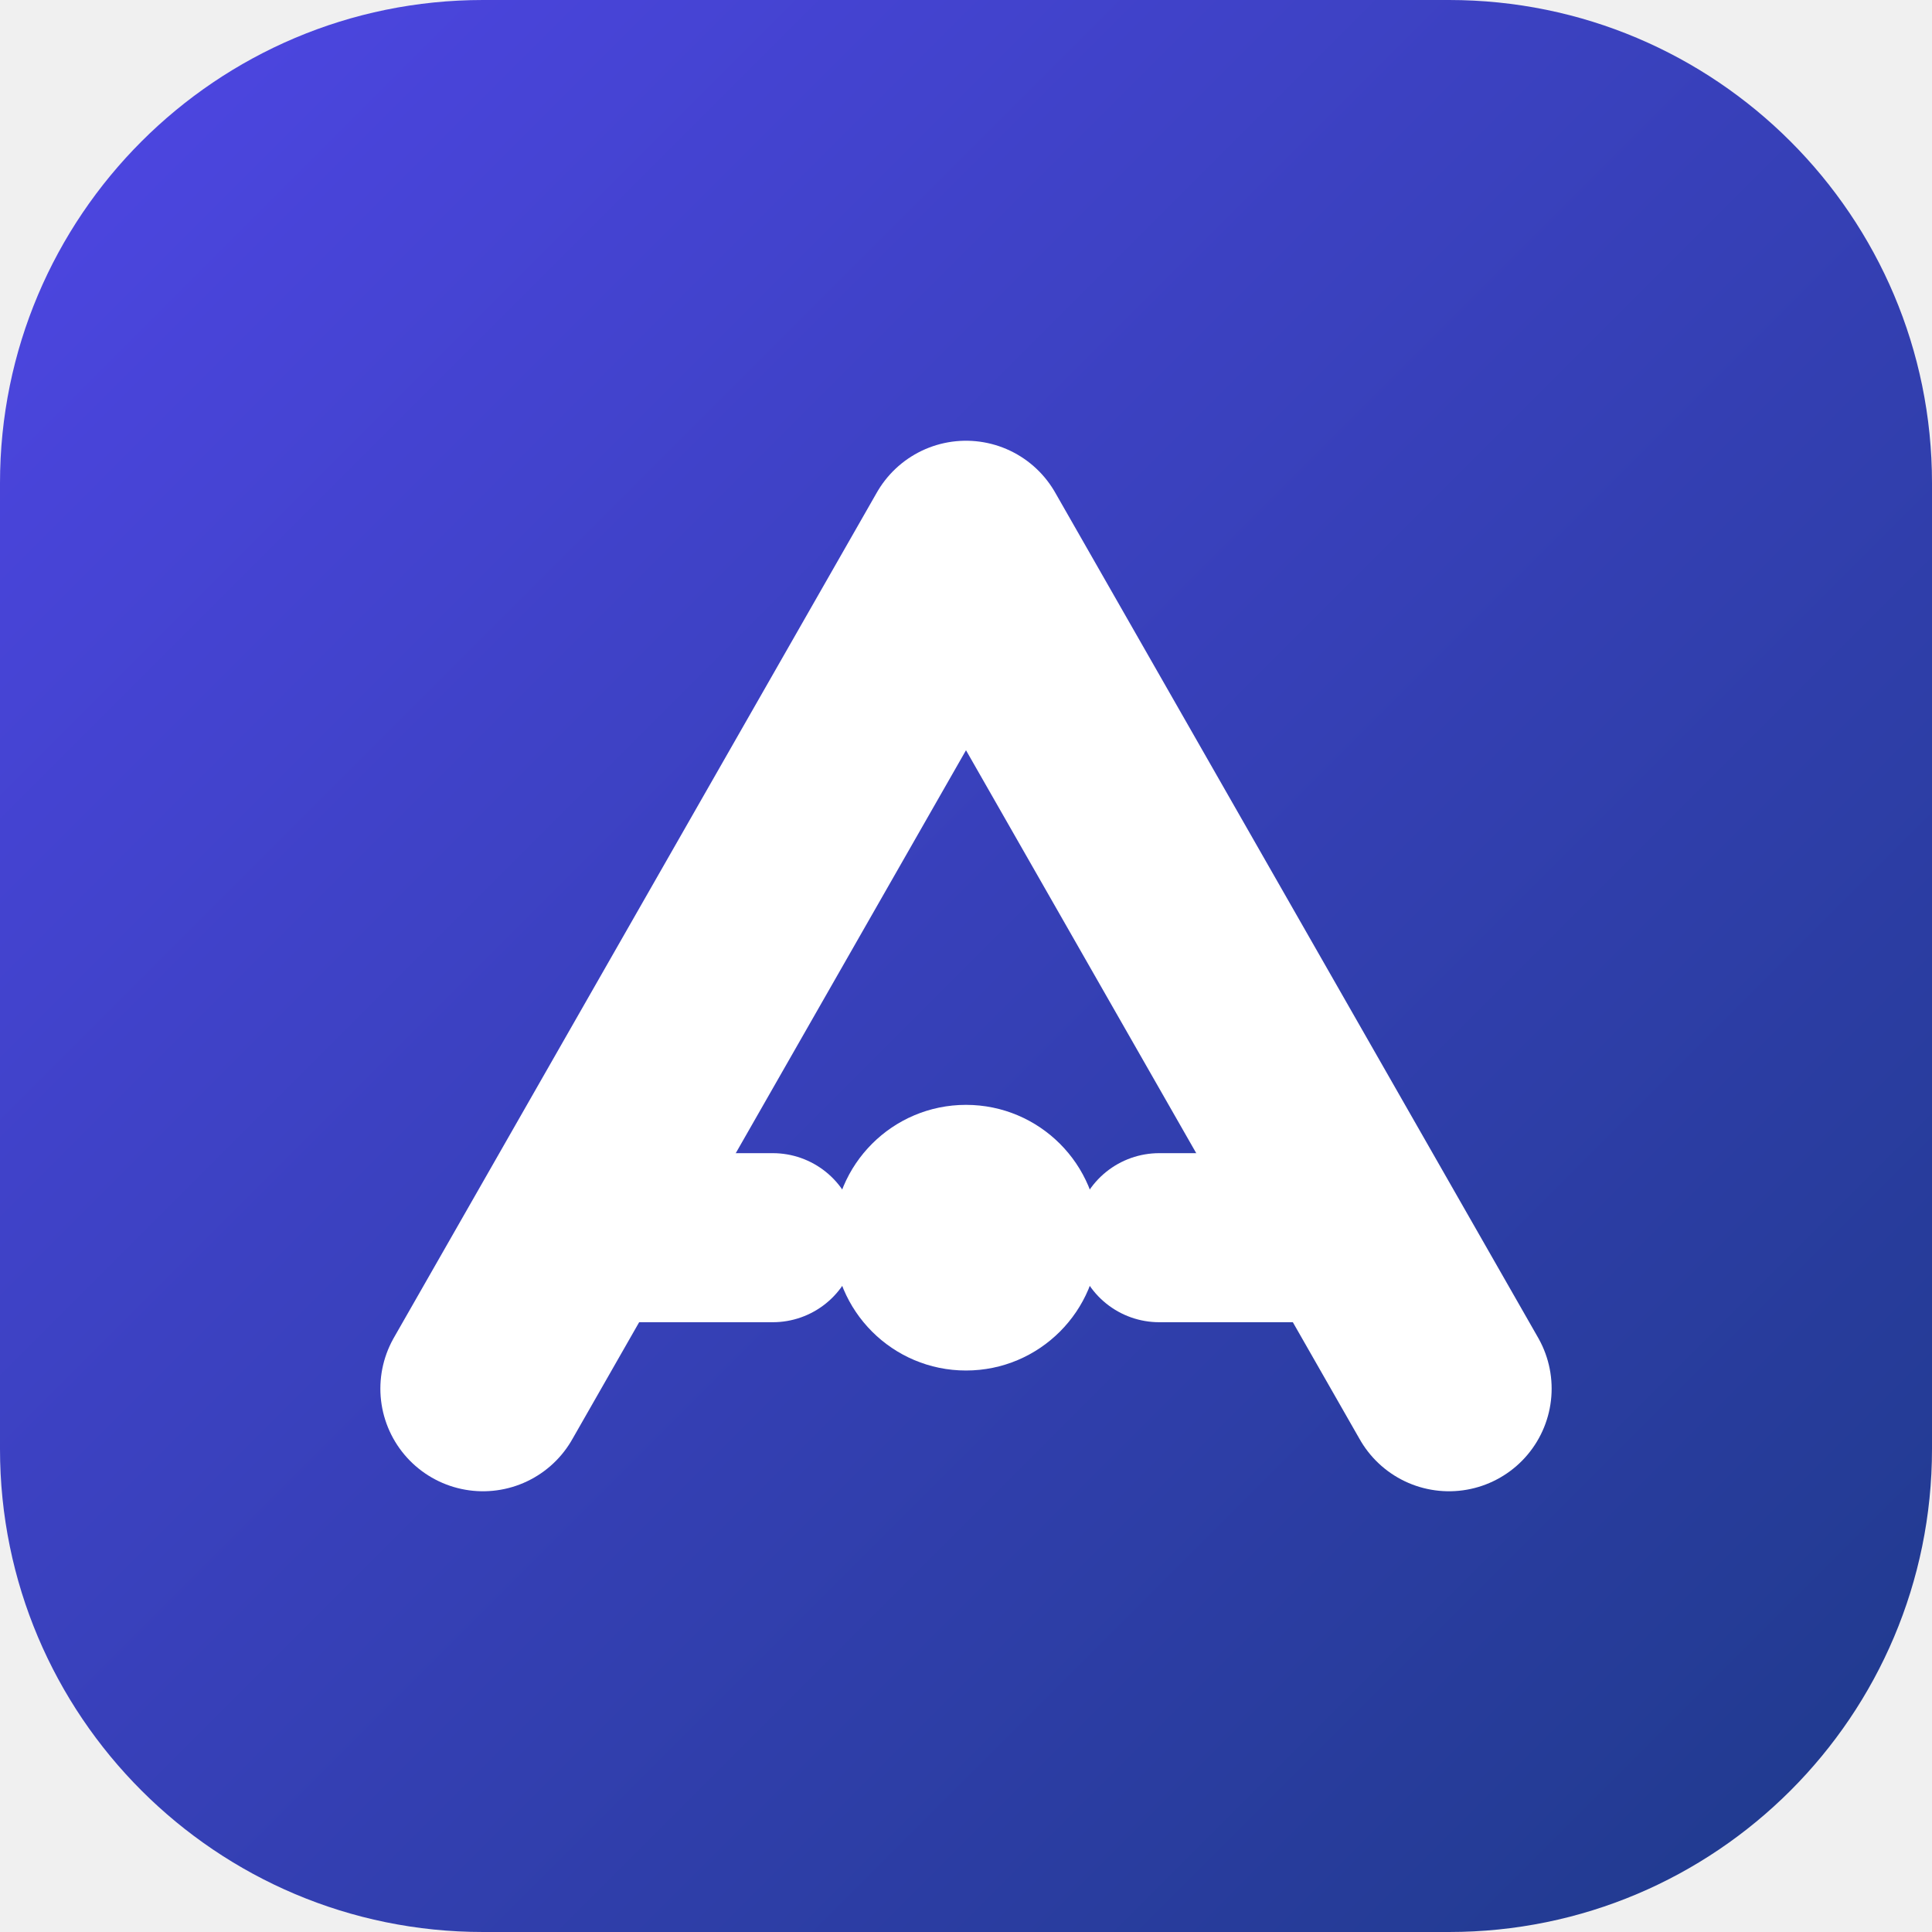
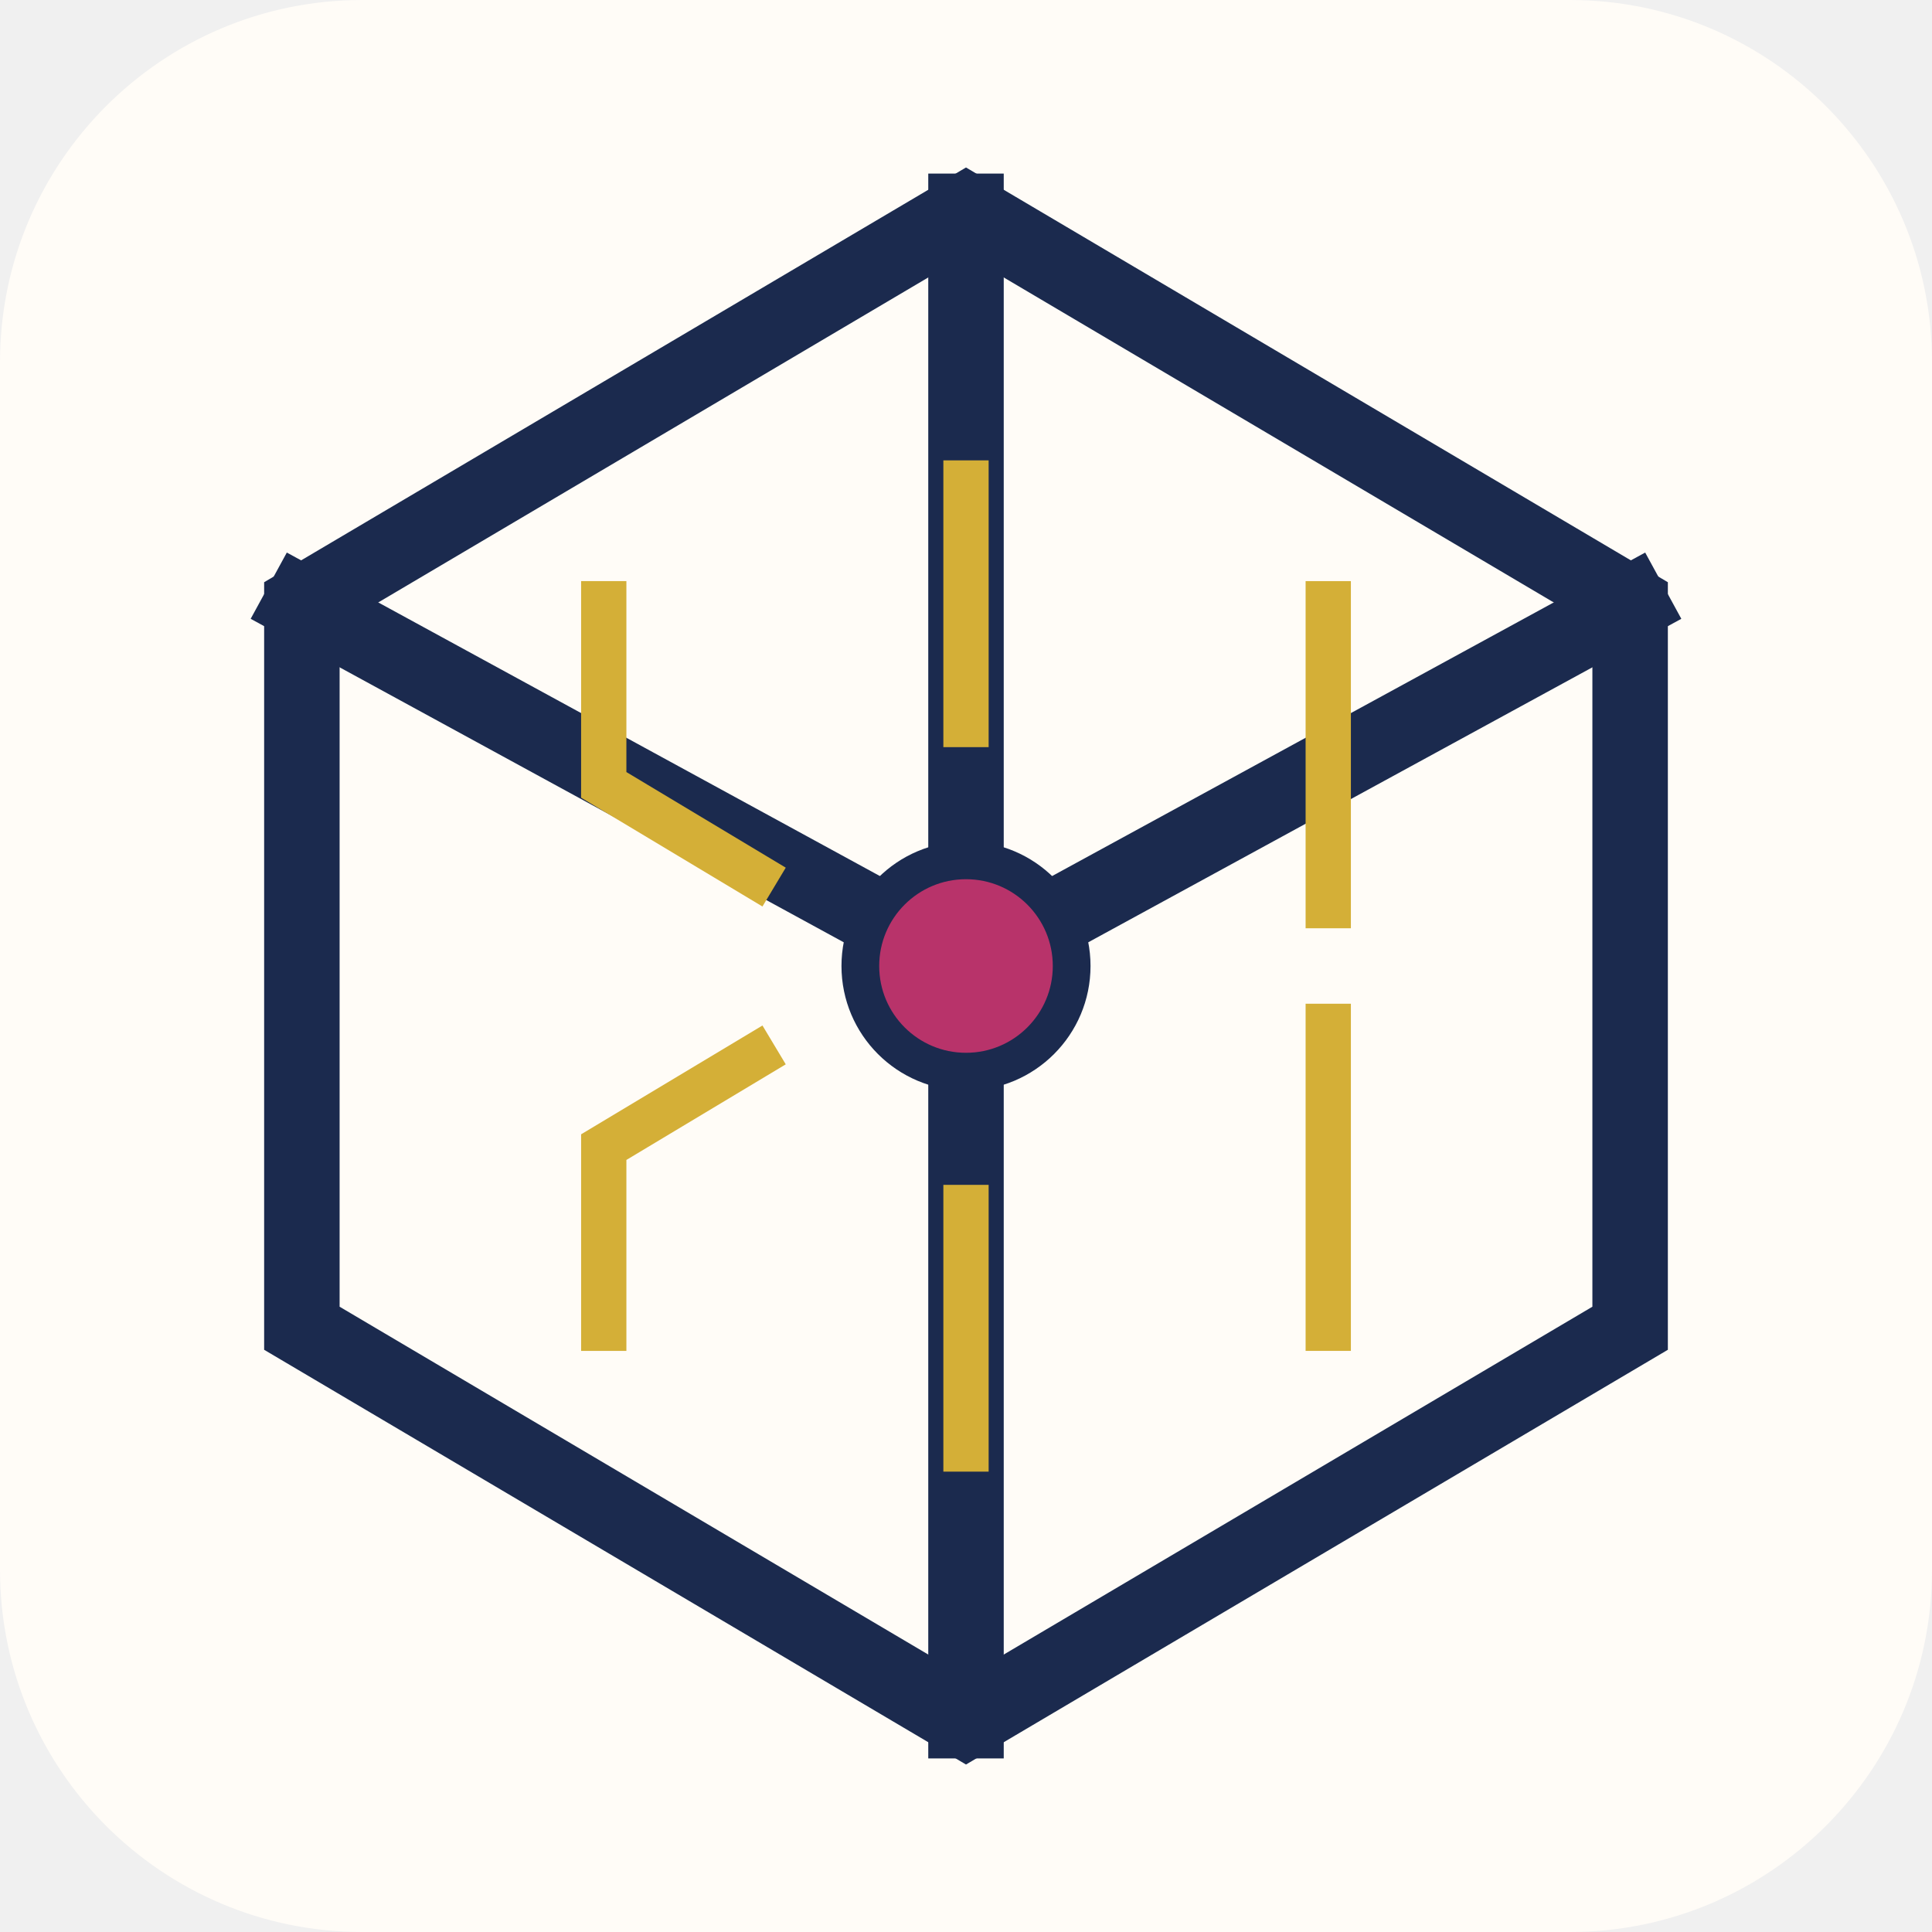
<svg xmlns="http://www.w3.org/2000/svg" baseProfile="full" height="64px" version="1.1" viewBox="0 0 64 64" width="64px">
-   <defs>
-     <linearGradient id="ark-favicon-accent" x1="0%" x2="100%" y1="0%" y2="100%">
-       <stop offset="0%" stop-color="#4F46E5" />
-       <stop offset="100%" stop-color="#1E3A8A" />
-     </linearGradient>
-   </defs>
-   <rect fill="url(#ark-favicon-accent)" height="64" rx="16.0" ry="16.0" width="64" x="0" y="0" />
-   <path d="M 16.0,46.0 L 32.0,18.0 L 48.0,46.0" fill="none" stroke="#FFFFFF" stroke-linecap="round" stroke-linejoin="round" stroke-width="6.8" />
-   <path d="M 21.2,41.0 h 4.4 M 38.4,41.0 h 4.4" fill="none" stroke="#FFFFFF" stroke-linecap="round" stroke-width="5.6" />
-   <circle cx="32.0" cy="41.0" fill="#FFFFFF" r="4.4" />
+   <defs />
+   <rect fill="#FFFCF7" height="64" rx="12" width="64" x="0" y="0" />
+   <path d="M 32,7 L 54,20 L 54,44 L 32,57 L 10,44 L 10,20 Z" fill="none" stroke="#1B2A4E" stroke-linecap="square" stroke-linejoin="miter" stroke-width="2.5" />
+   <path d="M 32,7 V 32" fill="none" stroke="#1B2A4E" stroke-linecap="square" stroke-linejoin="miter" stroke-width="2.5" />
+   <path d="M 32,32 V 57" fill="none" stroke="#1B2A4E" stroke-linecap="square" stroke-linejoin="miter" stroke-width="2.5" />
+   <path d="M 32,32 L 54,20" fill="none" stroke="#1B2A4E" stroke-linecap="square" stroke-linejoin="miter" stroke-width="2.5" />
+   <path d="M 32,32 L 10,20" fill="none" stroke="#1B2A4E" stroke-linecap="square" stroke-linejoin="miter" stroke-width="2.5" />
+   <path d="M 20,20 V 26 L 25,29" fill="none" stroke="#D4AF37" stroke-linecap="square" stroke-width="1.5" />
+   <path d="M 32,16 V 24" fill="none" stroke="#D4AF37" stroke-linecap="square" stroke-width="1.5" />
+   <path d="M 44,20 V 30" fill="none" stroke="#D4AF37" stroke-linecap="square" stroke-width="1.5" />
+   <path d="M 20,44 V 38 L 25,35" fill="none" stroke="#D4AF37" stroke-linecap="square" stroke-width="1.5" />
+   <path d="M 32,48 V 40" fill="none" stroke="#D4AF37" stroke-linecap="square" stroke-width="1.5" />
+   <path d="M 44,44 V 34" fill="none" stroke="#D4AF37" stroke-linecap="square" stroke-width="1.5" />
+   <circle cx="32" cy="32" fill="#B8336A" r="3.5" stroke="#1B2A4E" stroke-width="1.25" />
</svg>
